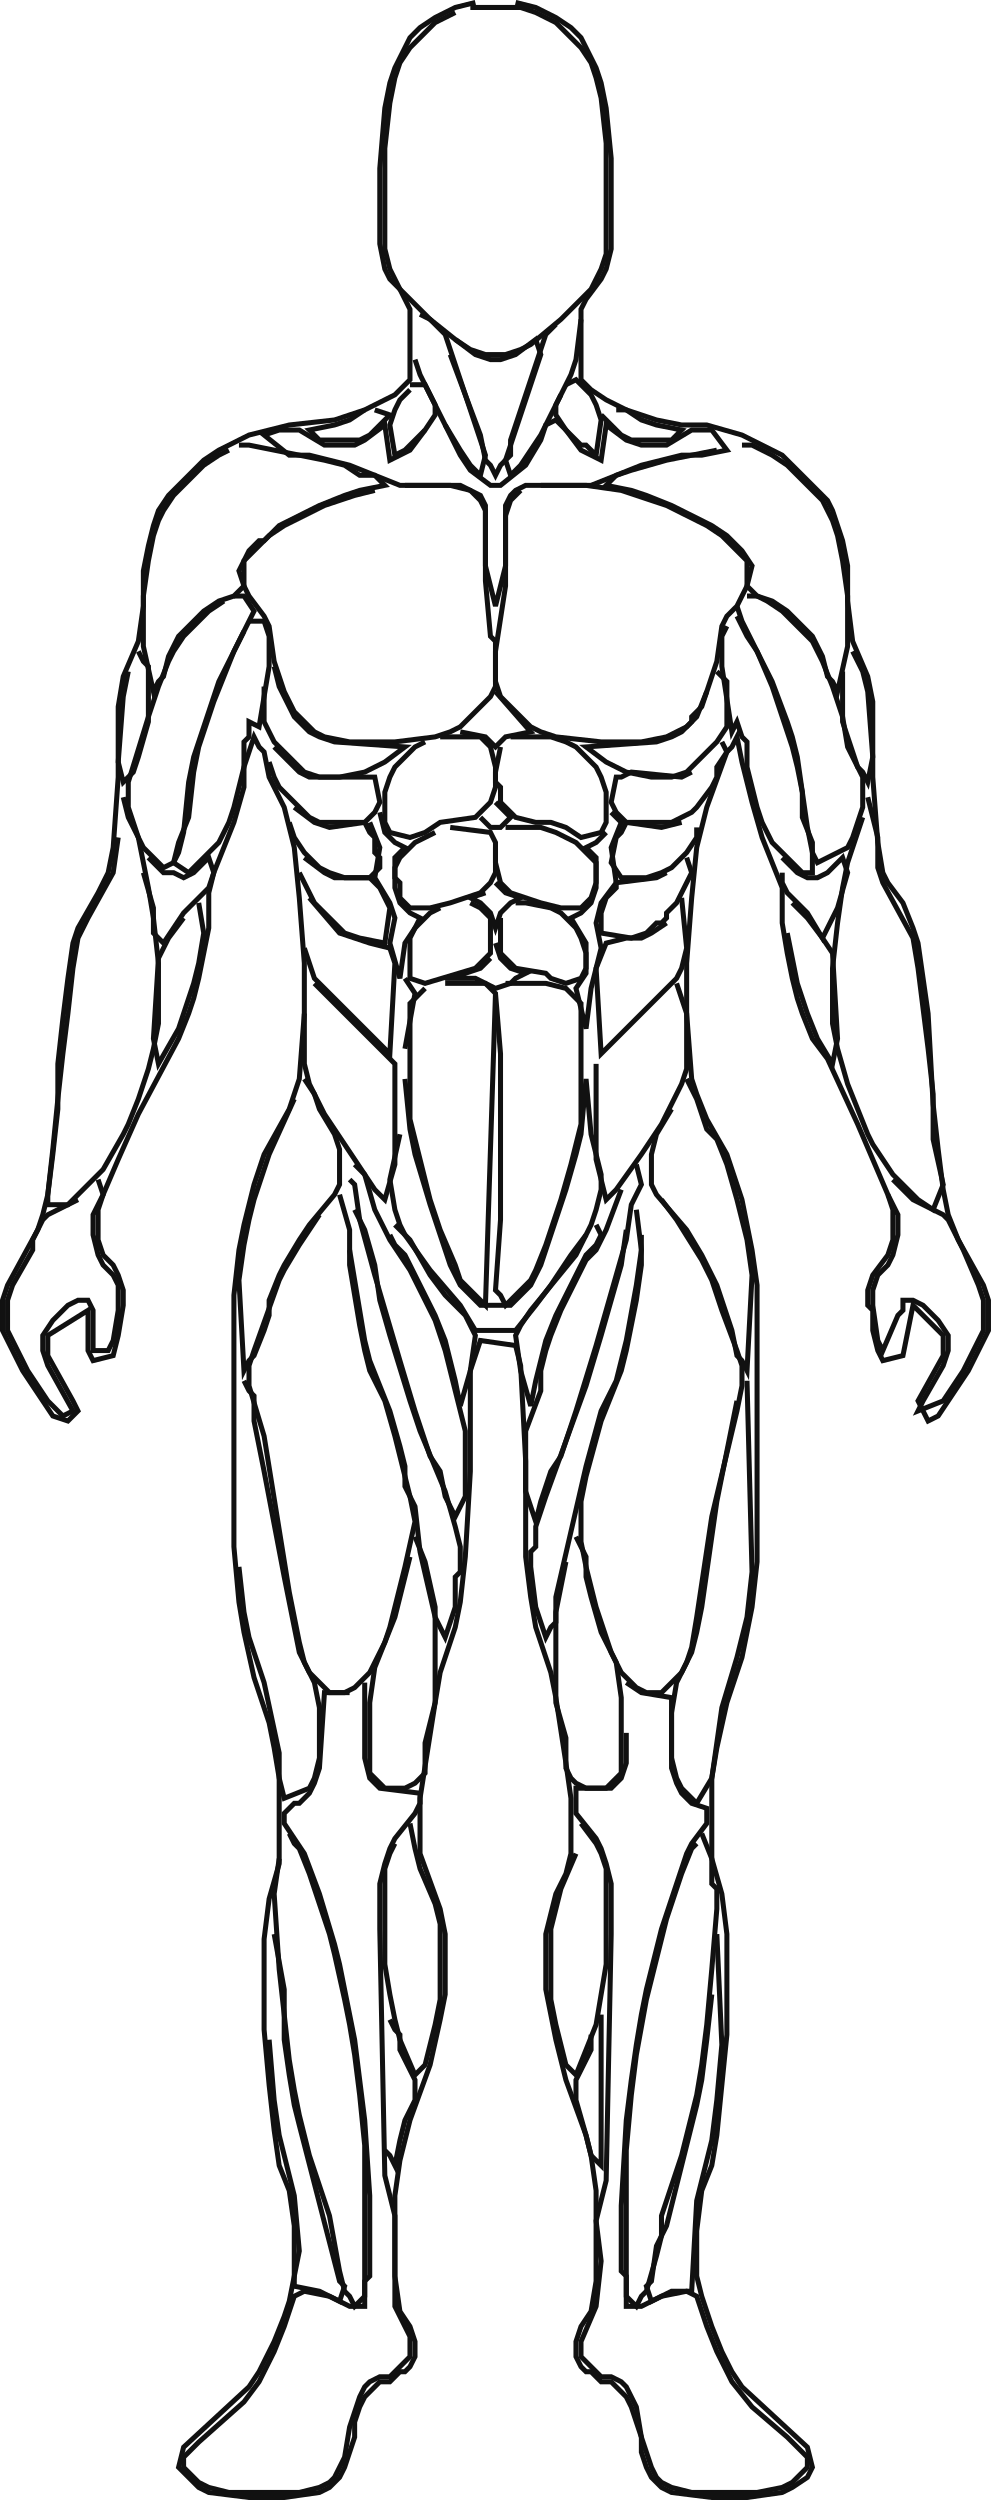
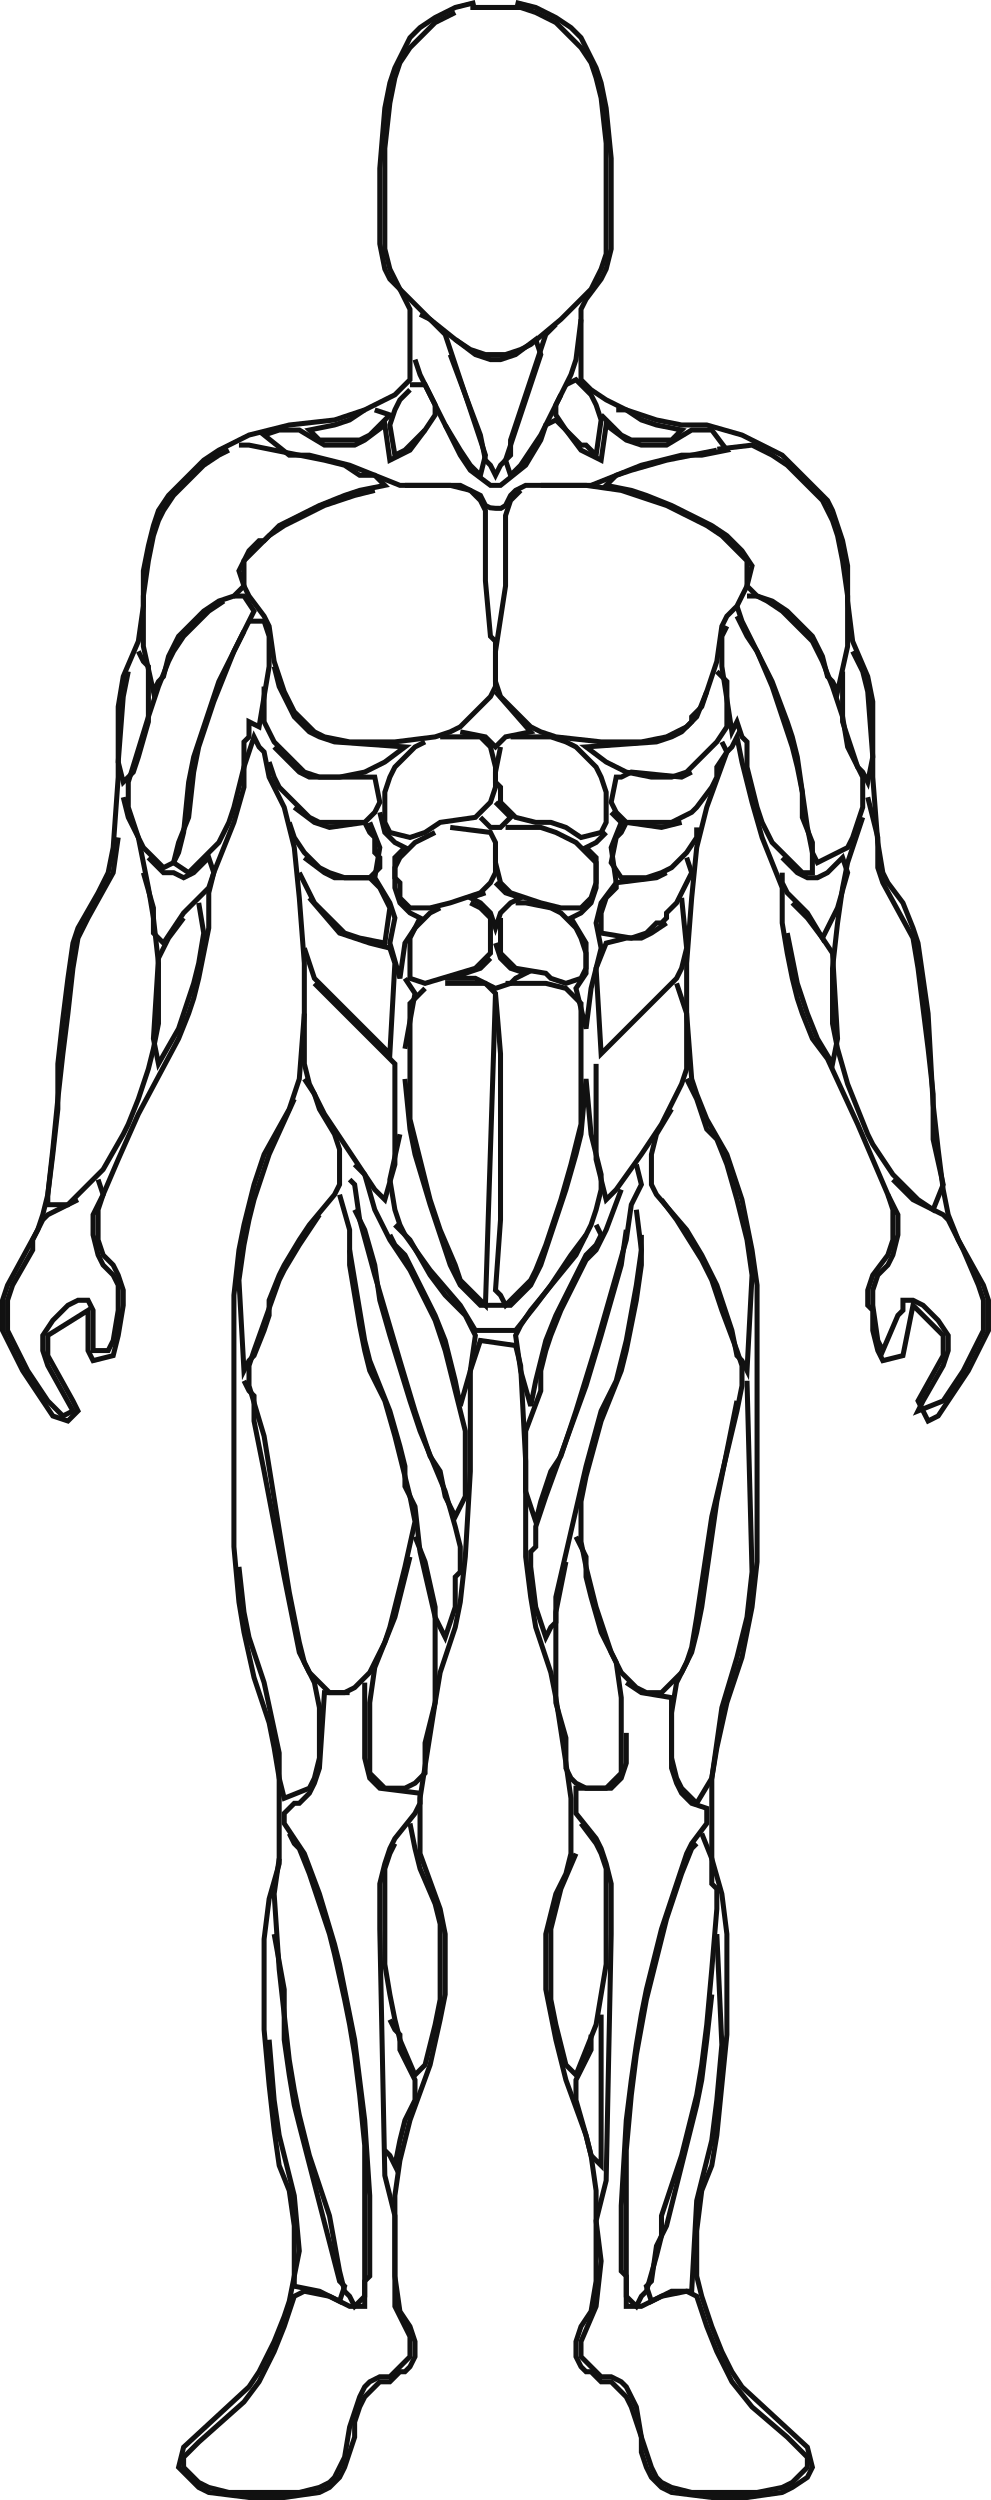
<svg xmlns="http://www.w3.org/2000/svg" viewBox="0 0 197 496.985" version="1.1" id="svg111" width="197" height="496.985">
  <defs id="defs111" />
  <g fill="none" stroke="#111111" stroke-width="1" id="g111" transform="translate(-50.5,-14.51493)">
    <path d="m 128,416 1,2 1,1 v 3 l 3,6 v 4 l -2,4 -1,4 -1,5 -1,-2 -1,-1" id="path12" />
    <path d="m 170,415 v 30 l -2,-2 -1,-4 -2,-7 v -4 l 3,-6 v -3" id="path13" />
-     <path d="m 193,399 1,22 -1,11 -1,8 -3,12 -1,18 h -4 l -4,2 -1,-3 1,-1 1,-7 2,-4 6,-24 1,-5 1,-8 1,-9" id="path16" />
-     <path d="m 105,399 2,11 v 10 l 1,7 1,6 1,4 8,31 1,1 -1,3 -4,-2 -5,-1 v -2 l 1,-5 -1,-11 -3,-12 -1,-7 -1,-12" id="path17" />
-     <path d="m 190,379 2,5 v 5 l 1,1 v 4 l -1,12 -1,11 -1,8 -1,6 -2,8 -1,4 -4,12 v 4 l -1,4 -2,7 -1,1 -1,2 -2,-2 v -29 l 1,-11 1,-8 2,-11 4,-16 3,-9 2,-5 1,-1" id="path20" />
-     <path d="m 108,379 1,2 1,1 2,5 4,12 1,4 2,9 1,5 1,6 1,8 1,10 v 30 l -2,2 -1,-2 -1,-1 -1,-4 -2,-11 -4,-12 -1,-4 -1,-4 -1,-5 -1,-6 -1,-9 -1,-9 -1,-15 1,-7" id="path21" />
-     <path d="m 166,377 3,4 1,2 1,3 v 19 l -1,6 -1,6 -4,10 -2,-2 -1,-4 -1,-4 -1,-5 v -14 l 1,-4 1,-4 3,-7" id="path22" />
-     <path d="m 132,377 1,5 1,4 3,7 1,4 v 15 l -1,5 -2,8 -2,2 -3,-7 -1,-4 -1,-5 -1,-6 v -19 l 1,-3 1,-2" id="path23" />
+     <path d="m 193,399 1,22 -1,11 -1,8 -3,12 -1,18 h -4 l -4,2 -1,-3 1,-1 1,-7 2,-4 6,-24 1,-5 1,-8 1,-9" id="path16">
+       </path>
+     <path d="m 105,399 2,11 v 10 l 1,7 1,6 1,4 8,31 1,1 -1,3 -4,-2 -5,-1 v -2 l 1,-5 -1,-11 -3,-12 -1,-7 -1,-12" id="path17">
+       </path>
+     <path d="m 190,379 2,5 v 5 l 1,1 v 4 l -1,12 -1,11 -1,8 -1,6 -2,8 -1,4 -4,12 v 4 l -1,4 -2,7 -1,1 -1,2 -2,-2 v -29 l 1,-11 1,-8 2,-11 4,-16 3,-9 2,-5 1,-1" id="path20">
+       </path>
+     <path d="m 108,379 1,2 1,1 2,5 4,12 1,4 2,9 1,5 1,6 1,8 1,10 v 30 l -2,2 -1,-2 -1,-1 -1,-4 -2,-11 -4,-12 -1,-4 -1,-4 -1,-5 -1,-6 -1,-9 -1,-9 -1,-15 1,-7" id="path21">
+       </path>
+     <path d="m 166,377 3,4 1,2 1,3 v 19 l -1,6 -1,6 -4,10 -2,-2 -1,-4 -1,-4 -1,-5 v -14 l 1,-4 1,-4 3,-7" id="path22">
+       </path>
+     <path d="m 132,377 1,5 1,4 3,7 1,4 v 15 l -1,5 -2,8 -2,2 -3,-7 -1,-4 -1,-5 -1,-6 v -19 l 1,-3 1,-2" id="path23">
+       </path>
    <path d="m 175,349 3,2 6,1 v 14 l 1,3 1,2 2,2 3,1 v 3 l -3,4 -1,2 -2,6 -3,9 -3,12 -1,5 -1,6 -1,7 -1,8 -1,17 v 13 l 1,1 v 6 h 3 l 4,-2 5,-1 2,1 2,6 2,5 3,6 4,5 7,6 4,4 v 2 l -3,3 -2,1 -5,1 h -13 l -4,-1 -2,-1 -1,-1 -1,-2 -2,-6 -1,-6 -1,-2 -1,-2 -1,-1 -2,-1 h -2 l -4,-4 v -3 l 3,-7 1,-9 -1,-8 2,-8 1,-49 v -10 l -1,-4 -1,-3 -1,-2 -4,-5 v -2 -3 h 7 l 2,-2 1,-3 v -6" id="path27" />
    <path d="m 123,349 v 11 4 l 1,4 2,2 8,1 v 2 l -1,2 -4,5 -1,2 -1,3 -1,4 v 9 l 1,49 2,8 v 18 l 3,6 v 4 l -4,4 h -2 l -2,1 -1,1 -1,2 -2,6 -1,6 -1,2 -1,2 -1,1 -2,1 -4,1 H 96 l -4,-1 -2,-1 -3,-3 v -2 l 3,-3 9,-8 3,-4 3,-6 2,-5 2,-6 2,-1 5,1 4,2 h 3 v -5 l 1,-1 v -16 l -1,-15 -1,-8 -1,-8 -3,-15 -1,-4 -3,-10 -3,-8 -4,-6 v -2 l 2,-2 h 1 l 2,-2 1,-2 1,-3 1,-15 h 5" id="path28" />
-     <path d="m 165,320 2,4 v 4 l 1,4 2,7 3,6 1,7 v 15 l -3,3 h -4 l -2,-1 -1,-1 -1,-2 v -6 l -2,-7 v -18 l 2,-10" id="path33" />
-     <path d="m 133,320 2,5 2,9 v 19 l -2,8 v 6 l -2,2 -2,1 h -4 l -3,-3 v -14 l 1,-7 4,-10 3,-12" id="path34" />
-     <path d="m 199,289 1,38 -1,9 -2,8 -3,10 -2,14 -3,5 -3,-3 -1,-2 -1,-4 v -9 l 1,-6 3,-6 1,-4 1,-5 3,-21 4,-20" id="path40" />
-     <path d="m 99,289 1,2 1,1 v 5 l 2,10 4,21 2,10 1,5 3,6 1,5 v 10 l -1,4 -1,2 -5,2 -1,-4 v -5 l -3,-14 -3,-9 -1,-5 -1,-9" id="path41" />
+     <path d="m 165,320 2,4 v 4 l 1,4 2,7 3,6 1,7 v 15 l -3,3 h -4 l -2,-1 -1,-1 -1,-2 v -6 l -2,-7 v -18 l 2,-10" id="path33">
+       </path>
+     <path d="m 133,320 2,5 2,9 v 19 l -2,8 v 6 l -2,2 -2,1 h -4 l -3,-3 v -14 l 1,-7 4,-10 3,-12" id="path34">
+       </path>
+     <path d="m 199,289 1,38 -1,9 -2,8 -3,10 -2,14 -3,5 -3,-3 -1,-2 -1,-4 v -9 l 1,-6 3,-6 1,-4 1,-5 3,-21 4,-20" id="path40">
+       </path>
+     <path d="m 99,289 1,2 1,1 v 5 l 2,10 4,21 2,10 1,5 3,6 1,5 v 10 l -1,4 -1,2 -5,2 -1,-4 v -5 l -3,-14 -3,-9 -1,-5 -1,-9" id="path41">
+       </path>
    <path d="m 169,258 1,2 -1,2 -2,2 -6,12 -2,5 -1,4 -1,4 -1,5 -2,-7 -1,-7 1,-2 2,-3 9,-11 2,-4" id="path45" />
    <path d="m 129,258 3,3 4,7 3,4 4,4 2,4 -1,7 -2,7 -1,-5 -1,-4 -1,-4 -2,-5 -6,-12 -2,-2 -1,-2" id="path46" />
    <path d="m 177,255 1,8 -1,7 -2,11 -1,4 -1,4 -3,6 -3,11 -6,26 v 5 l -1,1 -1,2 -2,-6 -1,-8 v -3 l 1,-1 v -4 l 2,-6 8,-22 3,-10 2,-7 2,-7 1,-7" id="path47" />
    <path d="m 121,255 2,4 2,7 1,7 2,7 4,13 2,6 5,12 2,7 1,4 v 5 l -1,1 v 6 l -2,6 -2,-4 -3,-13 -1,-9 -2,-4 v -4 l -1,-4 -2,-7 -4,-10 -1,-4 -1,-6 -2,-12" id="path48" />
-     <path d="m 182,253 3,4 5,8 1,2 1,2 2,6 3,8 1,3 v 4 l -1,5 -5,21 -3,20 -1,6 -1,3 -1,2 -4,4 h -3 l -2,-1 -3,-3 -1,-2 -1,-2 -3,-9 -1,-4 -1,-4 -1,-5 v -8 l 1,-5 3,-11 4,-10 1,-4 1,-5 1,-5 1,-7 v -6" id="path49" />
-     <path d="m 118,252 2,7 v 7 l 1,6 1,6 1,5 1,4 3,6 2,7 3,12 1,5 -2,9 -3,12 -1,3 -3,6 -3,3 -2,1 h -3 l -4,-4 -1,-2 -1,-4 -1,-5 -1,-5 -5,-31 -3,-10 v -4 l 1,-3 5,-14 1,-2 3,-5 4,-6" id="path50" />
+     <path d="m 182,253 3,4 5,8 1,2 1,2 2,6 3,8 1,3 v 4 l -1,5 -5,21 -3,20 -1,6 -1,3 -1,2 -4,4 h -3 l -2,-1 -3,-3 -1,-2 -1,-2 -3,-9 -1,-4 -1,-4 -1,-5 v -8 l 1,-5 3,-11 4,-10 1,-4 1,-5 1,-5 1,-7 v -6" id="path49">
+       </path>
+     <path d="m 118,252 2,7 v 7 l 1,6 1,6 1,5 1,4 3,6 2,7 3,12 1,5 -2,9 -3,12 -1,3 -3,6 -3,3 -2,1 h -3 l -4,-4 -1,-2 -1,-4 -1,-5 -1,-5 -5,-31 -3,-10 v -4 l 1,-3 5,-14 1,-2 3,-5 4,-6" id="path50">
+       </path>
    <path d="m 228,249 4,4 6,3 1,1 1,2 2,4 3,7 1,3 v 6 l -4,8 -2,3 -2,3 -5,2 1,-2 4,-7 1,-3 v -3 l -2,-3 -3,-3 -2,-1 h -2 v 2 l -1,1 -3,7 -1,-2 -1,-7 v -3 l 1,-3 2,-2 1,-2 1,-4 v -4 l -2,-4" id="path51" />
    <path d="m 70,249 1,3 -2,4 v 4 l 1,4 1,2 2,2 1,2 v 5 l -1,6 -1,2 h -3 v -8 l -1,-2 h -2 l -2,1 -3,3 -2,3 v 3 l 1,3 5,9 -2,1 -3,-3 -2,-3 -2,-3 -4,-8 v -6 l 1,-3 4,-7 v -2 l 1,-2 1,-2 1,-1 6,-3" id="path52" />
-     <path d="m 177,246 1,4 -2,4 -1,7 -6,21 -4,13 -3,9 -2,3 -1,3 -1,3 -1,4 -2,-6 v -12 l 3,-8 v -4 l 1,-4 1,-3 2,-5 2,-4 3,-6 2,-2 2,-4 3,-8" id="path53" />
-     <path d="m 121,246 2,2 2,7 3,6 4,6 5,10 1,3 1,3 4,16 v 13 l -2,4 -2,-4 -1,-5 -2,-3 -3,-9 -3,-10 -5,-17 -3,-11 -1,-7 -1,-1" id="path54" />
-     <path d="m 187,229 2,4 2,6 2,2 2,5 2,7 1,4 1,4 1,7 -1,19 -1,-2 -1,-1 -1,-5 -3,-9 -3,-6 -3,-5 -6,-7 -1,-2 v -6 l 1,-4 3,-5" id="path55" />
+     <path d="m 177,246 1,4 -2,4 -1,7 -6,21 -4,13 -3,9 -2,3 -1,3 -1,3 -1,4 -2,-6 v -12 l 3,-8 v -4 l 1,-4 1,-3 2,-5 2,-4 3,-6 2,-2 2,-4 3,-8" id="path53">
+       </path>
+     <path d="m 121,246 2,2 2,7 3,6 4,6 5,10 1,3 1,3 4,16 v 13 l -2,4 -2,-4 -1,-5 -2,-3 -3,-9 -3,-10 -5,-17 -3,-11 -1,-7 -1,-1" id="path54">
+       </path>
+     <path d="m 187,229 2,4 2,6 2,2 2,5 2,7 1,4 1,4 1,7 -1,19 -1,-2 -1,-1 -1,-5 -3,-9 -3,-6 -3,-5 -6,-7 -1,-2 v -6 l 1,-4 3,-5" id="path55">
+       </path>
    <path d="m 131,229 1,10 1,5 3,10 4,12 1,2 1,2 4,4 h 6 l 4,-4 1,-2 1,-2 2,-6 3,-9 2,-7 1,-4 1,-11 1,11 2,8 v 3 l -1,4 -1,3 -1,2 -3,4 -4,6 -3,4 -4,5 h -8 l -3,-5 -6,-7 -5,-7 -1,-2 -1,-3 -1,-6 2,-9" id="path56" />
-     <path d="m 111,229 2,3 1,3 3,5 1,3 v 7 l -1,2 -5,6 -2,3 -3,5 -1,2 -2,5 v 3 l -1,3 -2,5 -1,1 -1,2 -1,-18 1,-7 1,-5 1,-4 3,-9 5,-11" id="path57" />
+     <path d="m 111,229 2,3 1,3 3,5 1,3 v 7 l -1,2 -5,6 -2,3 -3,5 -1,2 -2,5 v 3 l -1,3 -2,5 -1,1 -1,2 -1,-18 1,-7 1,-5 1,-4 3,-9 5,-11" id="path57">
+       </path>
    <path d="m 185,210 2,6 v 11 l -1,3 -4,8 -2,3 -2,3 -5,7 -2,2 -2,-8 v -19" id="path59" />
    <path d="m 151,210 h 8 l 4,1 3,3 v 24 l -1,4 -1,4 -2,7 -3,9 -2,5 -1,2 -5,5 -1,-2 -1,-1 1,-14 v -9 -15 -9 l -1,-12" id="path60" />
    <path d="m 139,210 h 8 l 2,2 -2,62 -5,-5 -1,-3 -3,-7 -1,-3 -1,-3 -4,-16 v -23 l 3,-3" id="path61" />
    <path d="m 113,210 16,16 v 20 l -2,7 -2,-2 -2,-3 -8,-12 -3,-6 -1,-4 v -10" id="path62" />
    <path d="m 131,209 2,3 -2,11" id="path63" />
    <path d="m 149,202 1,3 2,2 3,1 -2,1 -1,1 -3,1 -4,-2 h -6 l 4,-1 3,-1 2,-2" id="path64" />
    <path d="m 208,194 3,3 3,4 2,3 1,17 -1,5 -3,-5 -2,-5 -1,-3 -1,-3 -1,-5 -1,-5" id="path65" />
    <path d="m 153,194 h 2 l 5,1 2,1 3,3 1,2 1,3 v 3 l -1,2 -3,1 -3,-1 -1,-1 -6,-1 -3,-3 v -7" id="path66" />
    <path d="m 144,194 2,1 2,2 v 7 l -3,3 -10,3 -3,-1 v -8 l 1,-2 3,-3 2,-1" id="path67" />
    <path d="m 90,194 1,6 -1,6 -1,4 -3,9 -4,7 -1,-5 1,-16 1,-2 1,-2 3,-4" id="path68" />
    <path d="m 186,193 1,10 -1,4 -1,2 -15,15 -1,-17 2,-5 4,-1 h 3 l 2,-1 3,-2" id="path69" />
    <path d="m 112,193 6,7 3,1 3,1 4,1 1,3 -1,18 -15,-15 -1,-3 -1,-3" id="path70" />
    <path d="m 149,190 2,2 3,1 -2,1 -2,2 -1,3 -1,-3 -2,-2 -2,-1 3,-1" id="path71" />
    <path d="m 206,185 3,3 2,1 h 2 l 2,-1 3,-3 1,3 -2,7 -3,6 -3,-5 -4,-4 -1,-2 v -2" id="path72" />
    <path d="m 187,185 1,3 -3,6 -2,2 v 1 l -1,1 h -1 l -2,2 -3,1 -6,-1 v -4 l 1,-3 2,-2 v -1 l 8,-1 2,-1" id="path73" />
    <path d="m 111,185 4,3 2,1 h 7 l 2,2 1,2 1,2 -1,7 -5,-1 -3,-1 -6,-6 -3,-6" id="path74" />
    <path d="m 80,185 3,3 h 2 l 2,1 2,-1 3,-3 1,3 -1,3 -5,5 -4,6 -2,-2 v -5 l -2,-7" id="path75" />
    <path d="m 151,179 h 7 l 3,1 2,1 2,1 4,4 v 4 l -1,3 -2,2 h -4 l -4,-1 -6,-2 -2,-2 -1,-4 v -3" id="path76" />
    <path d="m 140,179 8,1 1,2 v 6 l -1,2 -2,2 -3,1 -3,1 -4,1 h -4 l -2,-2 v -3 l -1,-1 v -2 l 1,-2 3,-3 2,-1 2,-1" id="path77" />
    <path d="m 189,179 v 2 l -2,3 -3,3 -2,1 -3,1 h -5 l -2,-3 1,-5 1,-1 1,-2 7,1 4,-1" id="path78" />
    <path d="m 172,176 2,2 -2,5 1,7 -3,4 -1,4 1,5 -2,8 -1,8 -2,-8 2,-3 v -6 l -3,-5 2,-1 2,-2 1,-3 v -6 l -2,-2 2,-1 2,-2" id="path79" />
    <path d="m 126,176 1,4 2,2 2,1 -2,2 v 6 l 1,3 2,2 2,1 -1,2 -2,3 -1,7 -2,-7 1,-5 -1,-3 -3,-5 1,-6 -2,-5" id="path80" />
    <path d="m 109,175 4,3 3,1 7,-1 1,2 1,1 v 3 l 1,1 v 2 l -2,2 h -5 l -3,-1 -2,-1 -3,-3 -2,-3 -1,-3" id="path81" />
    <path d="m 149,174 3,3 -2,2 h -2 l -2,-2" id="path82" />
    <path d="m 223,173 2,8 v 6 l 1,3 6,11 1,6 1,8 1,8 1,9 v 9 l 2,9 -2,5 -3,-2 -5,-5 -2,-3 -2,-3 -1,-2 -4,-10 -2,-7 -1,-5 v -11 l 1,-9 1,-7 1,-5 3,-9" id="path83" />
    <path d="m 75,173 1,4 2,4 1,5 1,5 1,6 1,9 v 12 l -1,5 -1,4 -1,3 -1,3 -2,5 -1,2 -4,7 -7,7 h -4 v -2 l 1,-9 1,-10 1,-9 1,-8 1,-9 1,-6 2,-4 5,-9 1,-7" id="path84" />
    <path d="m 105,163 5,5 2,1 h 12 1 l 1,5 -1,2 -2,2 h -9 l -2,-1 -6,-6 -1,-2 -1,-3" id="path85" />
    <path d="m 194,162 1,2 -2,3 v 2 l -1,2 -3,4 -1,1 -2,1 -2,1 h -9 l -2,-2 -1,-2 1,-5 h 1 l 2,-1 10,1 2,-1" id="path86" />
    <path d="m 152,161 h 8 l 3,1 2,1 4,4 1,2 1,3 v 6 l -1,2 -4,1 -3,-2 -3,-1 h -3 l -4,-1 -3,-3 v -3 l -1,-1 v -2 l 1,-5" id="path87" />
    <path d="m 138,161 h 8 l 2,2 1,4 v 4 l -1,3 -3,3 -7,1 -3,2 -3,1 -4,-1 -1,-2 v -6 l 1,-3 1,-2 4,-4 2,-1" id="path88" />
    <path d="m 149,152 7,8 -5,1 -2,2 -2,-2 -5,-1" id="path89" />
    <path d="m 193,148 2,2 v 9 l -2,3 -6,6 -3,1 h -4 l -5,-1 -2,-1 -2,-1 -4,-3 14,-1 3,-1 2,-1 3,-3 2,-5" id="path90" />
    <path d="m 105,147 1,4 3,6 3,3 2,1 3,1 14,1 -4,3 -2,1 -2,1 -5,1 h -4 l -3,-1 -6,-6 -1,-2 -1,-2 v -7" id="path91" />
-     <path d="m 220,144 2,4 1,4 1,13 -1,5 -1,-2 -1,-1 -3,-9 v -10" id="path92" />
-     <path d="m 78,144 1,2 1,1 v 11 l -2,7 -1,3 -2,2 -1,-4 1,-13 1,-5" id="path93" />
-     <path d="m 197,137 2,4 2,3 3,7 4,12 1,4 1,5 v 5 l 2,5 v 6 h -2 l -6,-6 -1,-2 -1,-2 -1,-3 -1,-4 -1,-4 v -5 l -1,-1 -1,-3 -1,2 -2,-13 v -6 l 1,-2" id="path94" />
-     <path d="m 100,138 h 3 l 1,3 v 6 l -2,12 -2,-1 v 3 l -1,1 v 5 l -1,4 -1,4 -1,3 -1,2 -1,2 -6,6 -3,-2 1,-4 2,-5 1,-9 1,-5 3,-9 2,-5 2,-5 2,-4" id="path95" />
-     <path d="m 199,133 h 2 l 2,1 3,2 6,6 1,2 1,2 2,5 2,6 1,6 3,6 v 6 l -1,3 -1,3 -1,2 -6,3 -1,-2 -1,-5 -2,-14 -1,-4 -1,-3 -3,-8 -6,-12 -1,-3" id="path96" />
-     <path d="m 97,133 h 2 l 2,3 -1,2 -1,2 -5,10 -2,6 -3,9 -1,5 -1,10 -1,4 -1,2 -2,1 -4,-4 -1,-2 -1,-3 -1,-3 v -5 l 4,-13 1,-3 1,-3 2,-5 1,-2 2,-3 5,-5 3,-2" id="path97" />
-     <path d="m 158,111 h 9 l 7,1 9,3 8,4 3,2 5,5 v 5 l -1,2 -1,2 -2,2 -1,2 -1,7 -2,6 -1,3 -2,2 v 1 l -1,1 -2,1 -2,1 -5,1 h -8 l -9,-1 -3,-1 -2,-1 -6,-6 -1,-3 v -6 l 2,-13 v -14 l 1,-3 2,-2" id="path98" />
-     <path d="m 131,111 h 9 l 4,1 2,2 1,2 v 14 l 1,11 1,1 v 9 l -1,2 -6,6 -2,1 -3,1 -8,1 h -9 l -5,-1 -2,-1 -4,-4 -1,-2 -1,-2 -1,-3 -1,-3 -1,-7 -1,-2 -3,-4 -1,-2 v -5 l 5,-5 3,-2 8,-4 3,-1 3,-1 4,-1" id="path99" />
-     <path d="m 198,103 h 2 l 2,1 2,1 3,2 7,7 1,2 1,2 1,3 1,5 1,7 v 10 l -2,9 -1,-2 -1,-1 -1,-4 -2,-4 -5,-5 -3,-2 -3,-1 -2,-2 1,-4 -2,-3 -3,-3 -3,-2 -8,-4 -5,-2 -3,-1 -5,-1 2,-2 3,-1 7,-2 5,-1 5,-1" id="path100" />
+     <path d="m 220,144 2,4 1,4 1,13 -1,5 -1,-2 -1,-1 -3,-9 v -10" id="path92">
+       </path>
+     <path d="m 78,144 1,2 1,1 v 11 l -2,7 -1,3 -2,2 -1,-4 1,-13 1,-5" id="path93">
+       </path>
+     <path d="m 197,137 2,4 2,3 3,7 4,12 1,4 1,5 v 5 l 2,5 v 6 h -2 l -6,-6 -1,-2 -1,-2 -1,-3 -1,-4 -1,-4 v -5 l -1,-1 -1,-3 -1,2 -2,-13 v -6 l 1,-2" id="path94">
+       </path>
+     <path d="m 100,138 h 3 l 1,3 v 6 l -2,12 -2,-1 v 3 l -1,1 v 5 l -1,4 -1,4 -1,3 -1,2 -1,2 -6,6 -3,-2 1,-4 2,-5 1,-9 1,-5 3,-9 2,-5 2,-5 2,-4" id="path95">
+       </path>
+     <path d="m 199,133 h 2 l 2,1 3,2 6,6 1,2 1,2 2,5 2,6 1,6 3,6 v 6 l -1,3 -1,3 -1,2 -6,3 -1,-2 -1,-5 -2,-14 -1,-4 -1,-3 -3,-8 -6,-12 -1,-3" id="path96">
+       </path>
+     <path d="m 97,133 h 2 l 2,3 -1,2 -1,2 -5,10 -2,6 -3,9 -1,5 -1,10 -1,4 -1,2 -2,1 -4,-4 -1,-2 -1,-3 -1,-3 v -5 l 4,-13 1,-3 1,-3 2,-5 1,-2 2,-3 5,-5 3,-2" id="path97">
+       </path>
+     <path d="m 158,111 h 9 l 7,1 9,3 8,4 3,2 5,5 v 5 l -1,2 -1,2 -2,2 -1,2 -1,7 -2,6 -1,3 -2,2 v 1 l -1,1 -2,1 -2,1 -5,1 h -8 l -9,-1 -3,-1 -2,-1 -6,-6 -1,-3 v -6 l 2,-13 v -14 l 1,-3 2,-2" id="path98">
+       </path>
+     <path d="m 131,111 h 9 l 4,1 2,2 1,2 v 14 l 1,11 1,1 v 9 l -1,2 -6,6 -2,1 -3,1 -8,1 h -9 l -5,-1 -2,-1 -4,-4 -1,-2 -1,-2 -1,-3 -1,-3 -1,-7 -1,-2 -3,-4 -1,-2 v -5 l 5,-5 3,-2 8,-4 3,-1 3,-1 4,-1" id="path99">
+       </path>
+     <path d="M 193.101,103.817 200,103 l 2,1 2,1 3,2 7,7 1,2 1,2 1,3 1,5 1,7 v 10 l -2,9 -1,-2 -1,-1 -1,-4 -2,-4 -5,-5 -3,-2 -3,-1 -2,-2 1,-4 -2,-3 -3,-3 -3,-2 -8,-4 -5,-2 -3,-1 -5,-1 2,-2 3,-1 7,-2 5,-1 5,-1" id="path100" />
    <path d="m 98,103 h 2 l 5,1 10,2 4,1 3,2 h 3 l 2,2 -5,1 -3,1 -5,2 -8,4 -3,3 h -1 l -2,2 -2,4 1,3 -2,2 -3,1 -3,2 -5,5 -2,4 -1,4 -1,1 -1,2 -2,-9 v -10 l 1,-7 1,-5 1,-3 1,-2 2,-3 6,-6 3,-2 2,-1" id="path101" />
-     <path d="m 139,99 3,6 2,3 4,3 h 2 l 5,-4 3,-5 1,-3 2,-1 2,2 3,4 4,2 1,-7 4,3 3,1 h 5 l 5,-3 h 4 l 3,4 -5,1 h -4 l -4,1 -4,1 -10,4 h -13 l -2,1 -1,1 -1,2 v 12 l -2,8 -2,-8 v -12 l -1,-2 -4,-2 h -12 l -10,-4 -4,-1 -4,-1 h -4 l -5,-4 3,-1 h 4 l 5,3 h 6 l 2,-1 4,-3 1,7 4,-2 3,-4" id="path102" />
-     <path d="m 173,96 h 2 l 3,2 3,1 5,1 -2,2 h -8 l -2,-1 -4,-4" id="path103" />
-     <path d="m 125,96 3,1 -4,4 -2,1 h -8 l -2,-2 5,-1 3,-1 3,-2" id="path104" />
+     <path d="m 139,99 3,6 2,3 4,3 h 2 l 5,-4 3,-5 1,-3 2,-1 2,2 3,4 4,2 1,-7 4,3 3,1 h 5 l 5,-3 h 4 l 3,4 -5,1 h -4 l -4,1 -4,1 -10,4 h -13 l -2,1 -1,1 -1,2 -0.923,0.574 L 149,115.565 147.923,115.458 147,115 l -1,-2 -4,-2 h -12 l -10,-4 -4,-1 -4,-1 h -4 l -5,-4 3,-1 h 4 l 5,3 h 6 l 2,-1 4,-3 1,7 4,-2 3,-4" id="path102">
+       </path>
+     <path d="m 173,96 h 2 l 3,2 3,1 5,1 -2,2 h -8 l -2,-1 -4,-4" id="path103">
+       </path>
+     <path d="m 125,96 3,1 -4,4 -2,1 h -8 l -2,-2 5,-1 3,-1 3,-2" id="path104">
+       </path>
    <path d="m 163,91 2,-1 3,3 1,2 1,3 -1,7 -2,-2 h -1 l -3,-3 -2,-3 v -2 l 1,-2" id="path105" />
    <path d="m 132,91 h 3 l 2,4 v 2 l -2,3 -4,4 -2,1 -1,-6 1,-3 1,-2 2,-2" id="path106" />
    <path d="m 141,82 4,3 3,1 h 2 l 3,-1 4,-3 1,3 -1,3 -6,18 -1,1 -1,2 -1,-2 -1,-1 -1,-5 -6,-16" id="path107" />
    <path d="m 166,78 -1,8 -1,3 -6,12 -4,6 -2,2 -1,-3 1,-1 v -3 l 7,-21 2,-2" id="path108" />
    <path d="m 134,77 2,1 3,3 1,3 2,6 5,15 -1,4 -2,-2 -2,-3 -3,-5 -2,-4 -3,-6 -1,-3" id="path109" />
    <path d="m 144,16 h 10 l 3,1 2,1 2,1 5,5 2,3 1,3 1,4 1,9 v 22 l -1,3 -1,2 -1,2 -6,6 -6,5 -2,1 -3,1 h -4 l -3,-1 -3,-2 -5,-4 -6,-6 -1,-2 -1,-2 -1,-4 V 44 l 1,-9 1,-5 1,-3 2,-3 5,-5 2,-1 2,-1" id="path110" />
    <path d="m 145,15 -4,1 -2,1 -2,1 -3,2 -2,2 -3,6 -1,3 -1,5 -1,12 v 15 l 1,5 1,2 2,2 1,2 1,2 v 14 l -3,3 -6,3 -3,1 -3,1 -9,1 -4,1 -4,1 -6,3 -3,2 -7,7 -2,3 -1,3 -1,4 -1,5 v 7 l -1,7 -3,7 -1,6 v 14 l -1,14 -1,5 -2,4 -4,7 -1,3 -1,7 -1,8 -1,9 v 9 l -1,9 -1,8 -1,4 -1,3 -6,11 -1,3 v 6 l 4,8 4,6 2,3 3,1 2,-2 -1,-2 -5,-9 v -4 l 8,-5 v 8 l 1,2 4,-1 1,-4 1,-6 v -3 l -1,-3 -1,-2 -2,-2 -1,-3 v -6 l 1,-3 3,-7 4,-9 8,-15 2,-5 1,-3 1,-4 1,-5 1,-5 v -7 l 1,-4 4,-10 2,-7 v -4 l 2,-6 1,2 1,1 1,5 3,6 1,4 1,4 1,10 1,13 v 10 l -1,13 -1,3 -1,3 -5,9 -1,3 -1,3 -1,4 -1,4 -1,5 -1,9 v 50 l 1,11 1,6 2,9 3,9 1,5 1,6 v 17 l -2,7 -1,8 v 18 l 1,11 1,9 1,7 2,5 1,7 v 10 l -1,5 -1,3 -2,5 -3,6 -2,3 -13,12 -1,4 4,4 2,1 8,1 h 7 l 7,-1 2,-1 2,-2 1,-2 1,-3 1,-3 v -3 l 1,-3 1,-2 3,-3 h 2 l 2,-2 h 1 l 1,-1 1,-2 v -3 l -1,-3 -2,-3 -1,-7 v -16 l 1,-7 1,-4 1,-4 4,-11 2,-9 1,-5 v -12 l -1,-5 -4,-11 v -11 l 3,-19 1,-6 3,-9 1,-5 1,-9 1,-17 v -20 l 2,-6 7,1 1,4 1,19 v 19 l 1,8 1,6 3,9 1,5 2,13 1,7 v 11 l -1,4 -2,4 -1,4 -1,4 v 11 l 1,5 1,5 1,4 1,4 4,11 1,4 1,7 v 18 l -1,6 -2,3 -1,3 v 3 l 1,2 1,1 h 1 l 2,2 h 2 l 3,3 1,2 1,3 1,3 v 3 l 1,3 1,2 2,2 2,1 8,1 h 7 l 7,-1 2,-1 3,-2 1,-2 -1,-4 -13,-12 -2,-3 -1,-2 -1,-2 -2,-5 -1,-3 -1,-3 -1,-4 v -9 l 1,-8 2,-5 1,-6 1,-10 1,-10 v -20 l -1,-8 -2,-7 v -16 l 1,-6 2,-9 3,-9 1,-5 1,-5 1,-9 v -55 l -1,-7 -1,-5 -1,-5 -3,-9 -4,-7 -2,-5 -1,-3 -1,-13 v -10 l 1,-13 1,-10 1,-4 1,-4 4,-11 1,-1 1,-2 1,5 1,4 1,4 2,7 4,10 v 7 l 1,6 1,5 1,4 1,3 2,5 3,4 6,13 6,14 1,3 v 6 l -1,3 -3,4 -1,3 v 3 l 1,1 v 4 l 1,4 1,2 4,-1 2,-10 6,6 v 4 l -5,9 2,4 2,-1 2,-3 4,-6 4,-8 v -6 l -1,-3 -5,-9 -2,-5 -1,-5 -1,-8 -1,-9 -1,-18 -1,-7 -1,-7 -1,-3 -2,-5 -3,-4 -1,-2 -1,-6 -1,-13 v -15 l -1,-5 -3,-7 -1,-8 v -7 l -1,-5 -1,-3 -1,-3 -1,-2 -9,-9 -8,-4 -7,-2 h -5 l -5,-1 -3,-1 -3,-1 -2,-1 -2,-1 -3,-2 -2,-2 V 76 l 1,-2 3,-4 1,-2 1,-4 V 46 l -1,-10 -1,-5 -1,-3 -3,-6 -2,-2 -3,-2 -2,-1 -2,-1 -4,-1" id="path111" />
  </g>
</svg>
